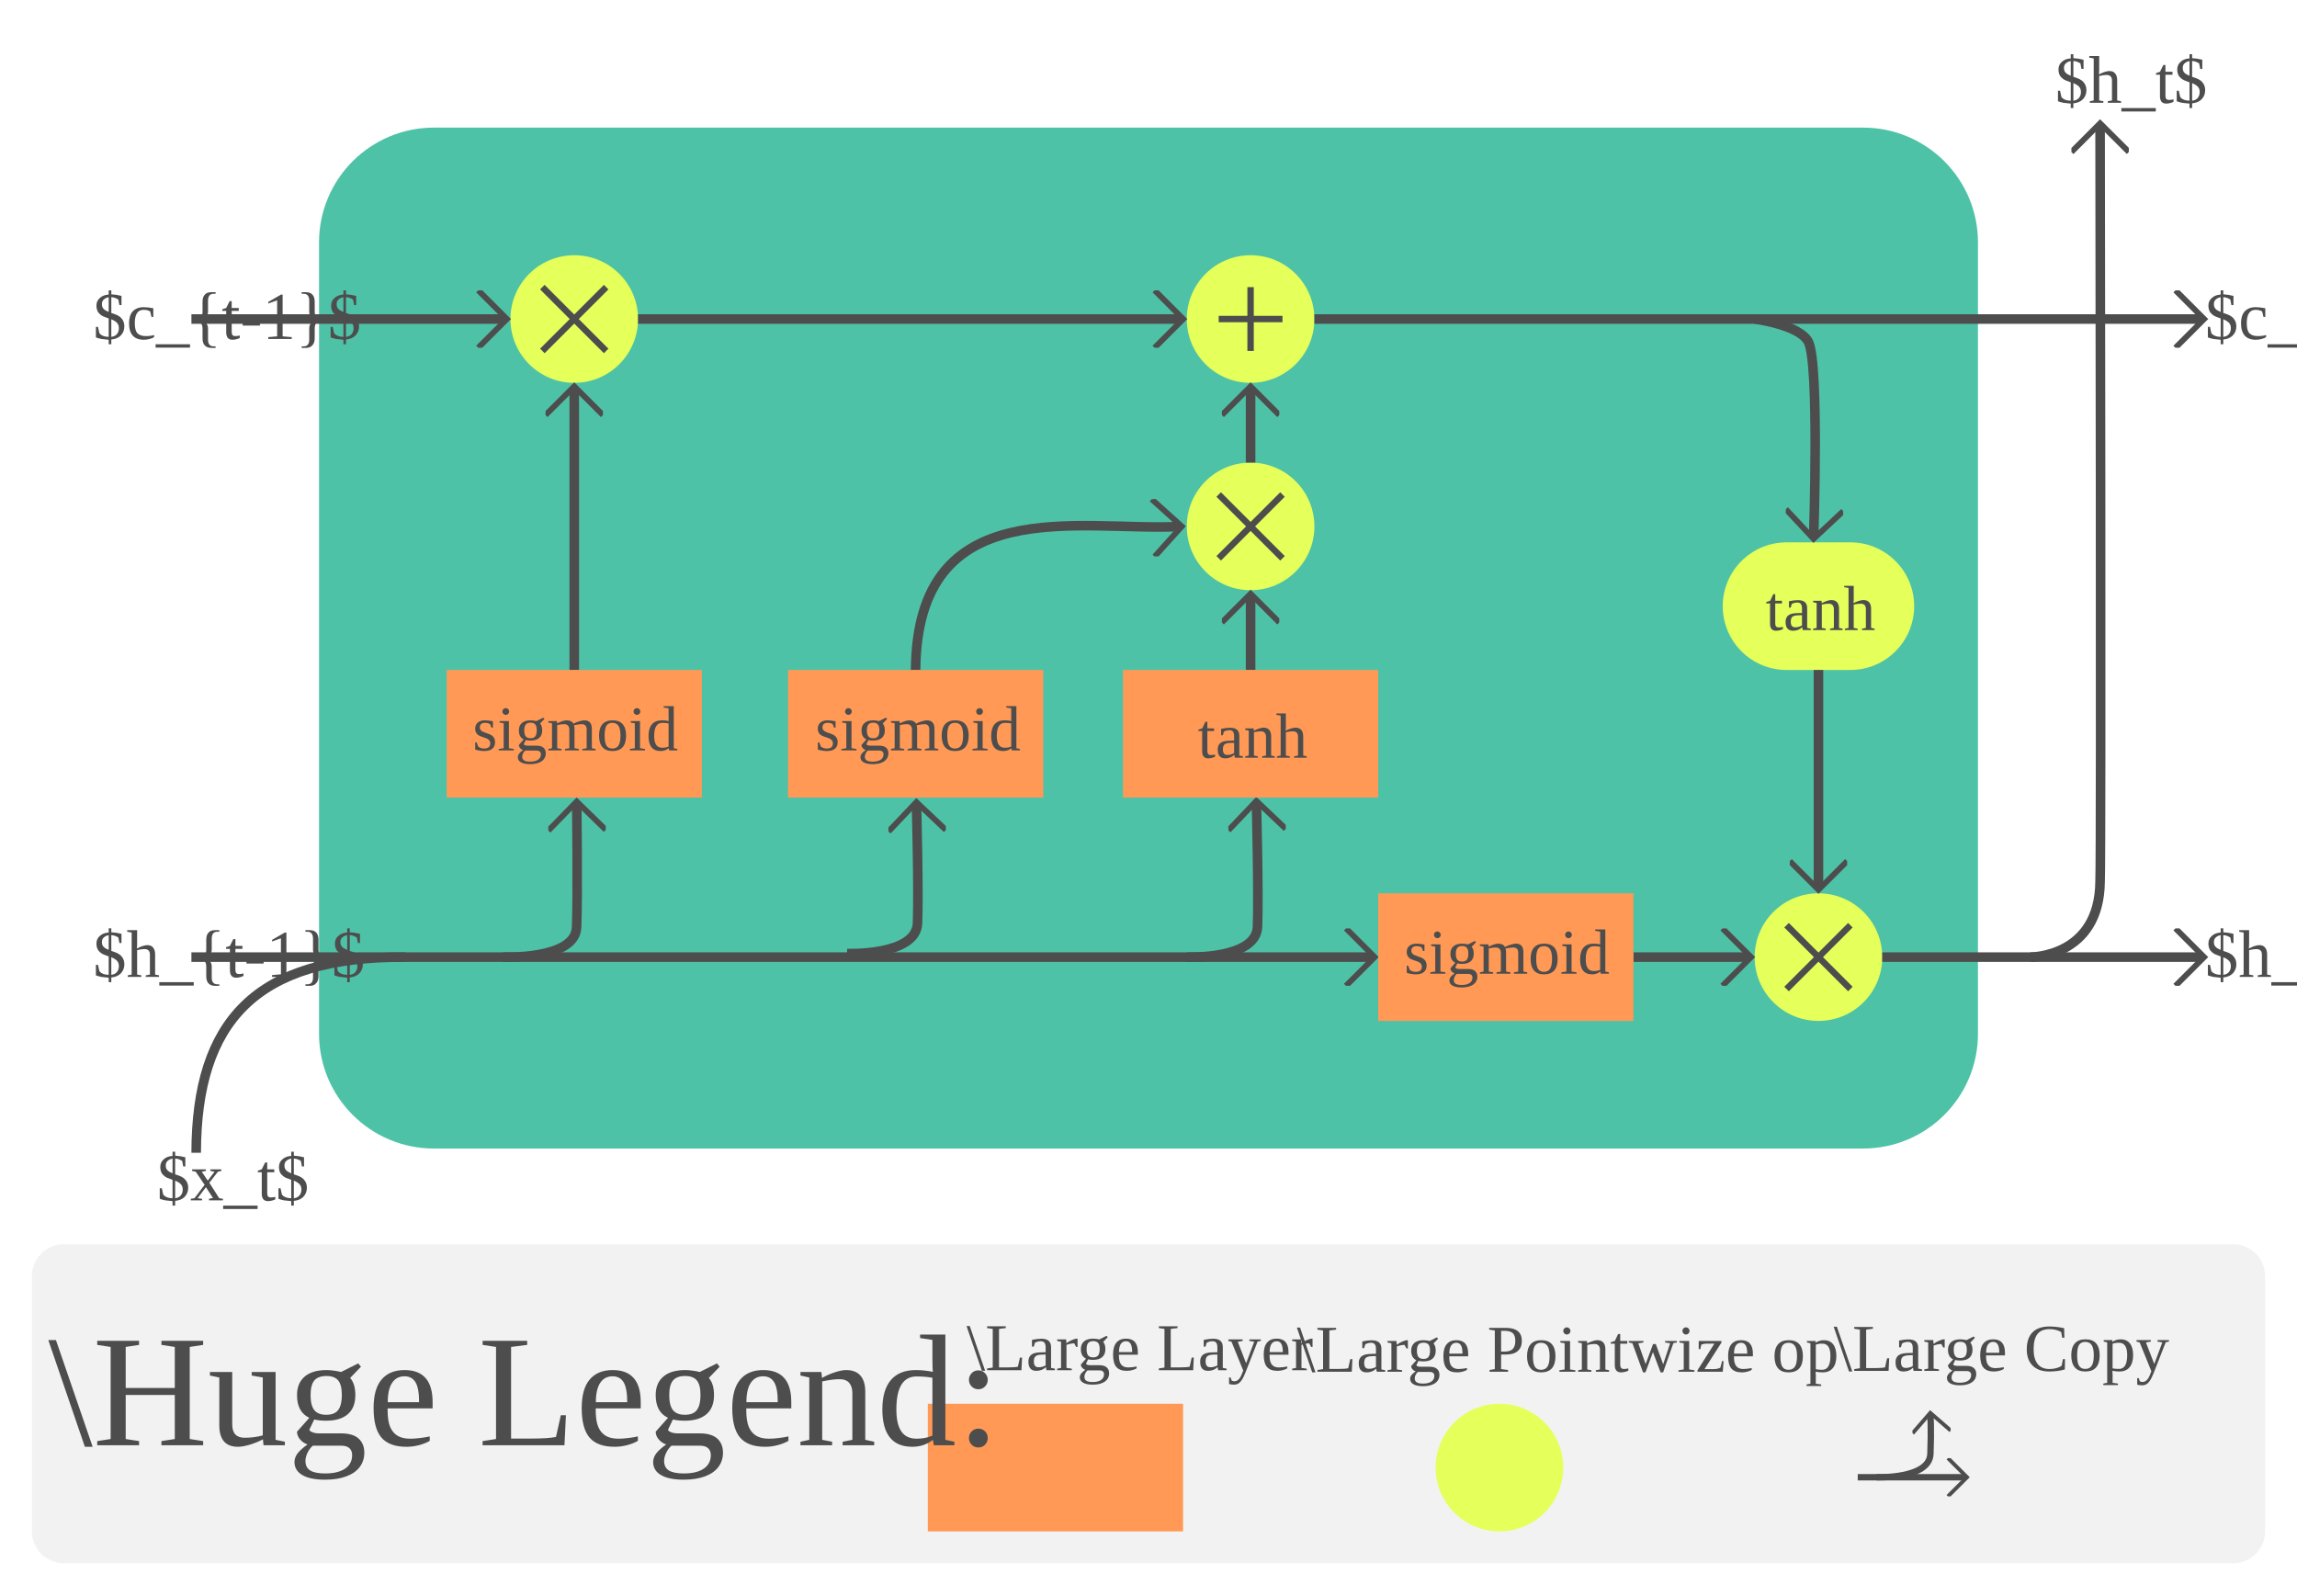
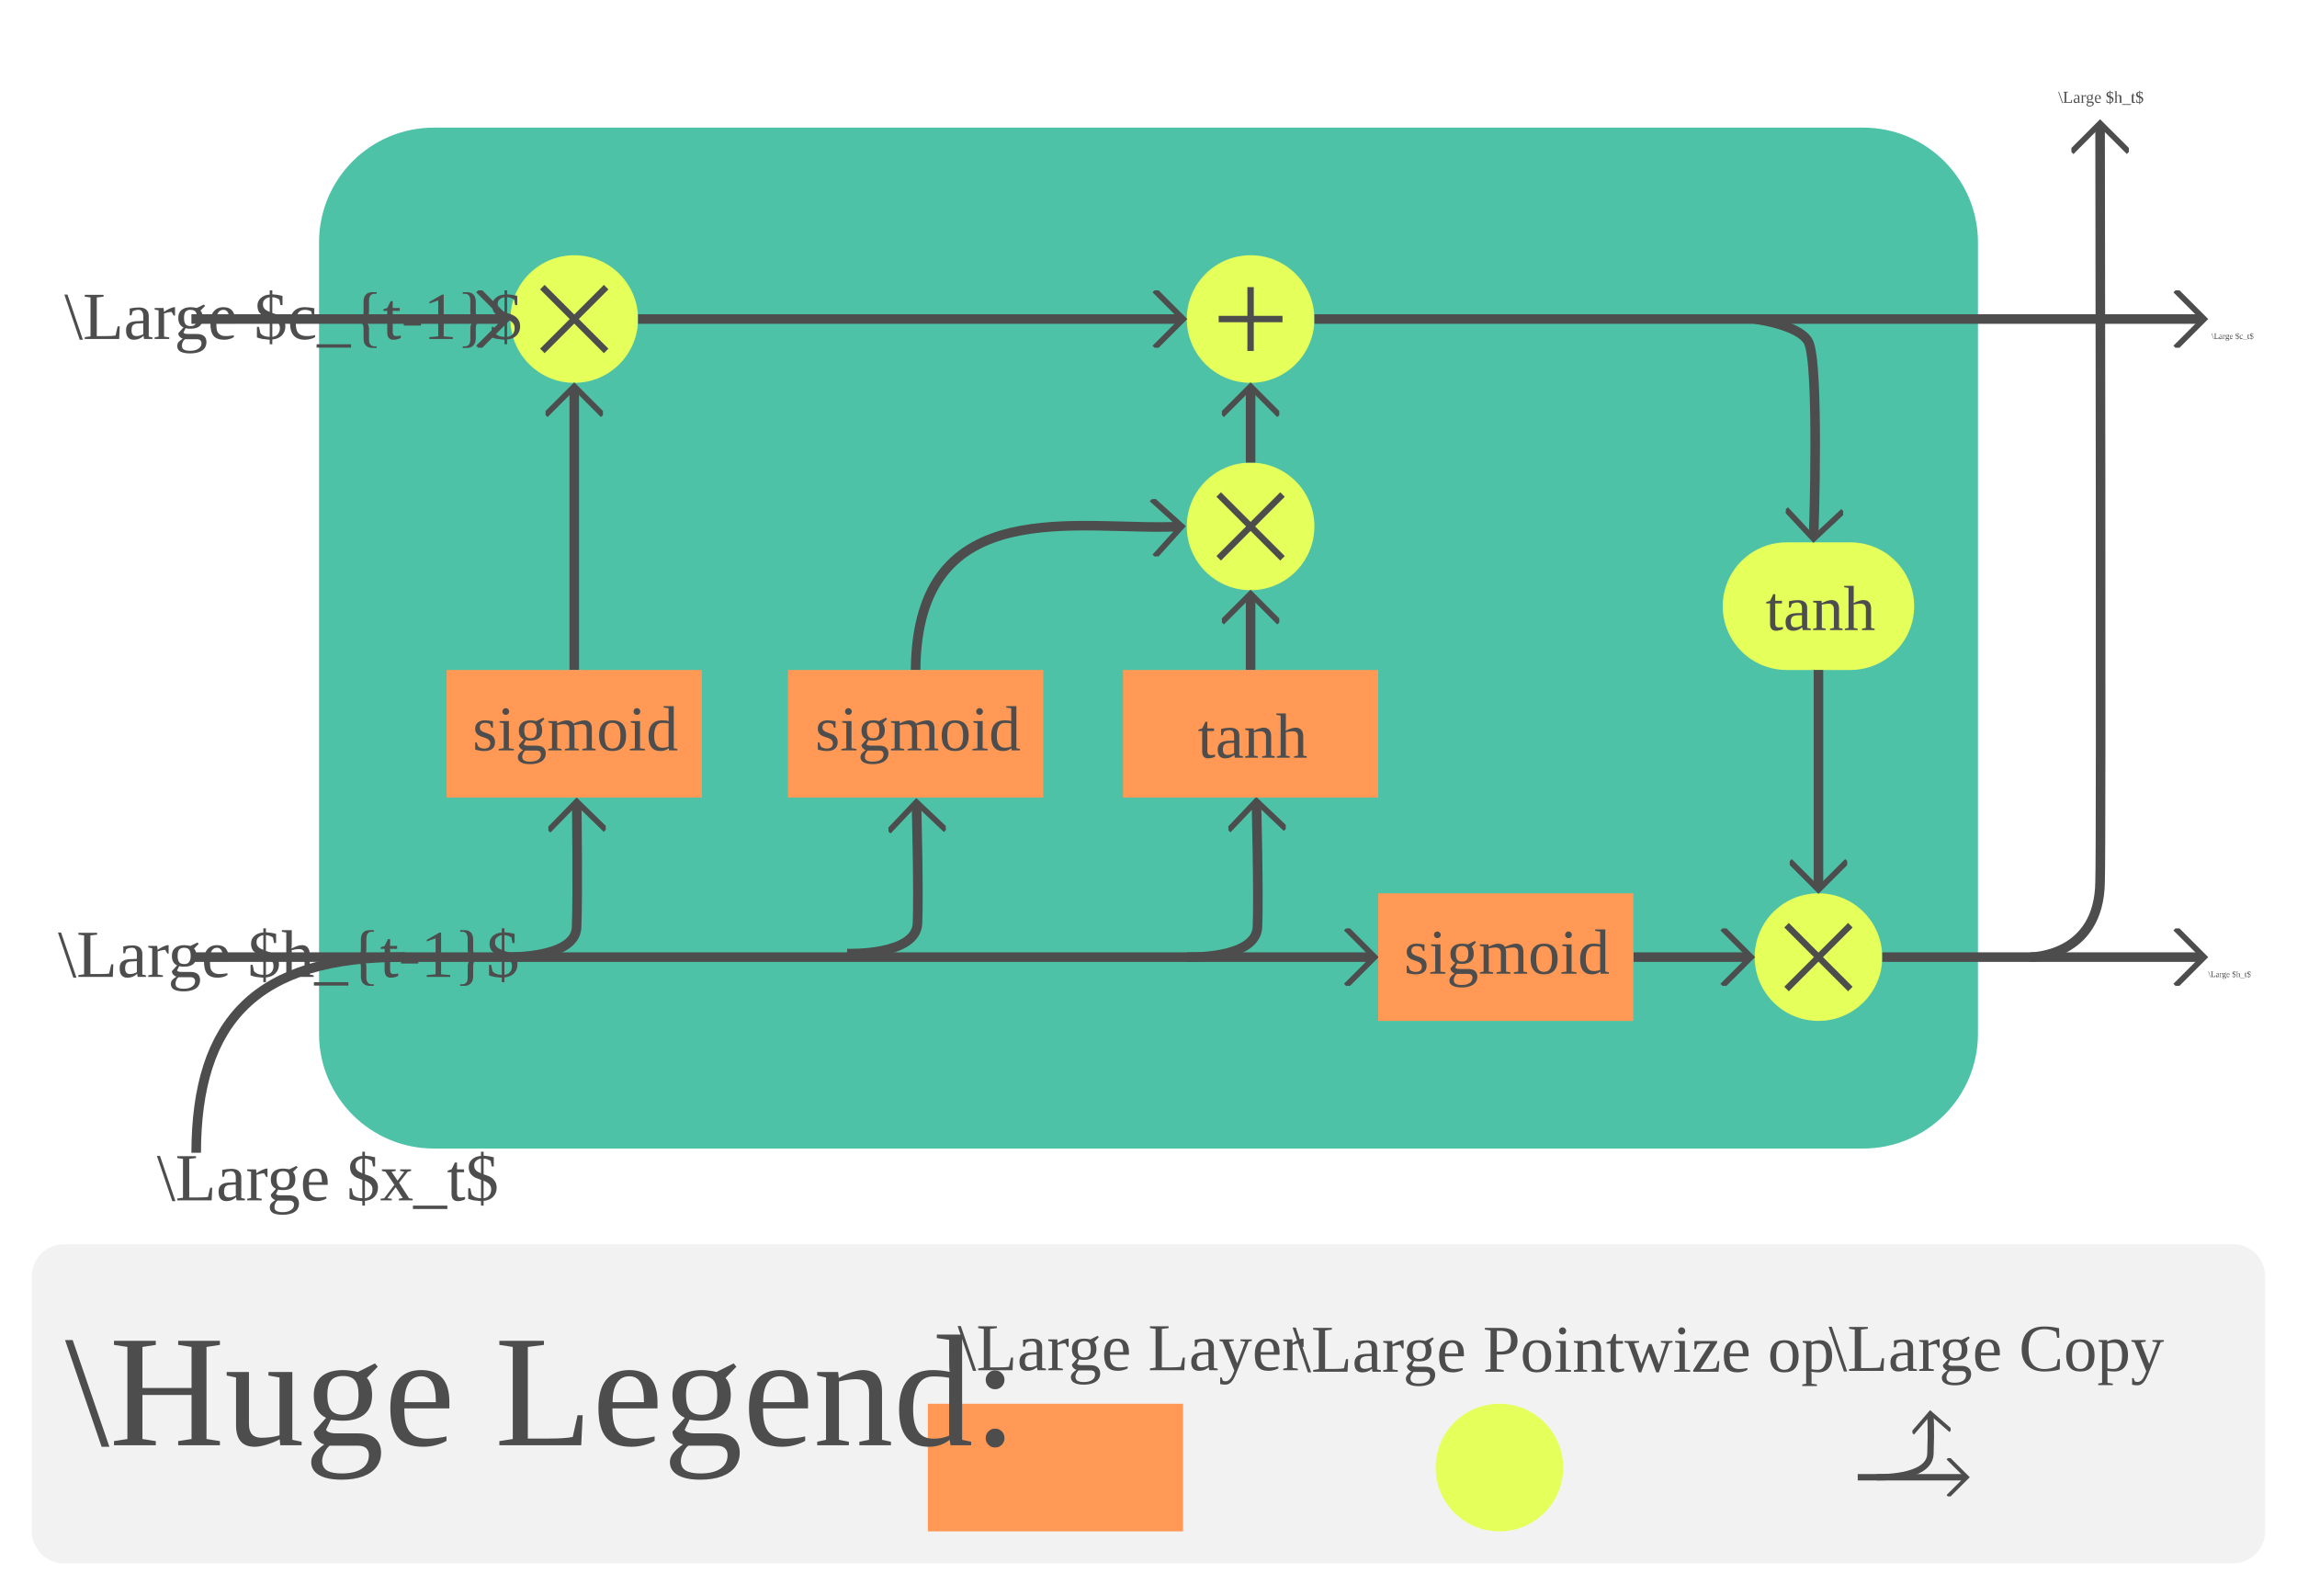
<svg xmlns="http://www.w3.org/2000/svg" width="720px" height="500px" viewBox="0 0 720 500" version="1.1" id="svg8" xml:space="preserve">
  <defs id="defs2">
    <marker id="arrow" viewBox="0 0 10 10" refX="5" refY="5" markerWidth="6" markerHeight="6" orient="auto-start-reverse">
      <path d="m 0.5,0 5,5 -5,5" fill="none" stroke="#4d4d4d" id="path3913" />
    </marker>
    <marker id="arrow-5" viewBox="0 0 10 10" refX="5" refY="5" markerWidth="6" markerHeight="6" orient="auto-start-reverse">
      <path d="m 0.5,0 5,5 -5,5" fill="none" stroke="#4d4d4d" id="path3913-3" />
    </marker>
    <marker id="arrow-7" viewBox="0 0 10 10" refX="5" refY="5" markerWidth="6" markerHeight="6" orient="auto-start-reverse">
      <path d="m 0.5,0 5,5 -5,5" fill="none" stroke="#4d4d4d" id="path3913-5" />
    </marker>
    <marker id="arrow-56" viewBox="0 0 10 10" refX="5" refY="5" markerWidth="6" markerHeight="6" orient="auto-start-reverse">
      <path d="m 0.5,0 5,5 -5,5" fill="none" stroke="#4d4d4d" id="path3913-2" />
    </marker>
    <marker id="arrow-1" viewBox="0 0 10 10" refX="5" refY="5" markerWidth="6" markerHeight="6" orient="auto-start-reverse">
      <path d="m 0.5,0 5,5 -5,5" fill="none" stroke="#4d4d4d" id="path3913-27" />
    </marker>
    <marker id="arrow-9" viewBox="0 0 10 10" refX="5" refY="5" markerWidth="6" markerHeight="6" orient="auto-start-reverse">
      <path d="m 0.5,0 5,5 -5,5" fill="none" stroke="#4d4d4d" id="path3913-36" />
    </marker>
    <marker id="arrow-6" viewBox="0 0 10 10" refX="5" refY="5" markerWidth="6" markerHeight="6" orient="auto-start-reverse">
      <path d="m 0.5,0 5,5 -5,5" fill="none" stroke="#4d4d4d" id="path3913-26" />
    </marker>
    <marker id="arrow-8" viewBox="0 0 10 10" refX="5" refY="5" markerWidth="6" markerHeight="6" orient="auto-start-reverse">
      <path d="m 0.5,0 5,5 -5,5" fill="none" stroke="#4d4d4d" id="path3913-7" />
    </marker>
    <marker id="arrow-3" viewBox="0 0 10 10" refX="5" refY="5" markerWidth="6" markerHeight="6" orient="auto-start-reverse">
      <path d="m 0.5,0 5,5 -5,5" fill="none" stroke="#4d4d4d" id="path3913-75" />
    </marker>
    <marker id="arrow-2" viewBox="0 0 10 10" refX="5" refY="5" markerWidth="6" markerHeight="6" orient="auto-start-reverse">
      <path d="m 0.5,0 5,5 -5,5" fill="none" stroke="#4d4d4d" id="path3913-28" />
    </marker>
    <marker id="arrow-73" viewBox="0 0 10 10" refX="5" refY="5" markerWidth="6" markerHeight="6" orient="auto-start-reverse">
      <path d="m 0.5,0 5,5 -5,5" fill="none" stroke="#4d4d4d" id="path3913-6" />
    </marker>
    <marker id="arrow-53" viewBox="0 0 10 10" refX="5" refY="5" markerWidth="6" markerHeight="6" orient="auto-start-reverse">
      <path d="m 0.5,0 5,5 -5,5" fill="none" stroke="#4d4d4d" id="path3913-56" />
    </marker>
    <marker id="arrow-26" viewBox="0 0 10 10" refX="5" refY="5" markerWidth="6" markerHeight="6" orient="auto-start-reverse">
      <path d="m 0.5,0 5,5 -5,5" fill="none" stroke="#4d4d4d" id="path3913-1" />
    </marker>
  </defs>
  <g id="cell">
    <rect id="background" width="520" height="320" x="100" y="40" ry="36" fill="#4ec2a7" />
    <g id="pointwise">
      <circle id="mult1" cx="180" cy="100" r="20" stroke="none" fill="#e5ff5b" />
      <circle id="mult2" cx="392" cy="165" r="20" stroke="none" fill="#e5ff5b" />
      <circle id="mult3" cx="570" cy="300" r="20" stroke="none" fill="#e5ff5b" />
      <circle id="add" cx="392" cy="100" r="20" stroke="none" fill="#e5ff5b" />
      <rect y="170" x="540" height="40" width="60" id="tanh2" ry="20" fill="#e5ff5b" />
      <text x="570.65" y="197.5" id="textTanhPointwise" fill="#4d4d4d" stroke="none" font-size="20px" text-anchor="middle">tanh</text>
      <g id="plusSign">
        <line x1="392" x2="392" y1="110" y2="90" stroke-width="2" stroke="#4d4d4d" id="plus1" />
        <line x1="402" x2="382" y1="100" y2="100" stroke-width="2" stroke="#4d4d4d" id="plus2" />
      </g>
      <g id="multSign1">
        <line x1="170" x2="190" y1="110" y2="90" stroke-width="2" stroke="#4d4d4d" id="line1773" />
        <line x1="190" x2="170" y1="110" y2="90" stroke-width="2" stroke="#4d4d4d" id="line1771" />
      </g>
      <g id="multSign3">
        <line x1="560" x2="580" y1="310" y2="290" stroke-width="2" stroke="#4d4d4d" id="mult2-9" />
        <line x1="580" x2="560" y1="310" y2="290" stroke-width="2" stroke="#4d4d4d" id="mult1-3" />
      </g>
      <g id="multSign2">
        <line x1="402" x2="382" y1="175" y2="155" stroke-width="2" stroke="#4d4d4d" id="mult2-0" />
        <line x1="402" x2="382" y1="155" y2="175" stroke-width="2" stroke="#4d4d4d" id="mult1-6" />
      </g>
    </g>
    <g id="paths">
      <line x1="392" x2="392" y1="210" y2="187" stroke-width="3" stroke="#4d4d4d" marker-end="url(#arrow)" id="line1963" />
      <line x1="392" x2="392" y1="145" y2="122" stroke-width="3" stroke="#4d4d4d" marker-end="url(#arrow)" id="line2540" />
      <line x1="570" x2="570" y1="210" y2="278" stroke-width="3" stroke="#4d4d4d" marker-end="url(#arrow)" id="line2545" />
      <line x1="180" x2="180" y1="210" y2="122" stroke-width="3" stroke="#4d4d4d" marker-end="url(#arrow)" id="line2541" />
      <line x1="60" x2="430" y1="300" y2="300" stroke-width="3" stroke="#4d4d4d" id="line25415" marker-end="url(#arrow)" />
      <line x1="590" x2="690" y1="300" y2="300" stroke-width="3" stroke="#4d4d4d" id="line25411" marker-end="url(#arrow)" />
      <line x1="412" x2="690" y1="100" y2="100" stroke-width="3" stroke="#4d4d4d" id="line25419" marker-end="url(#arrow-8)" />
      <line x1="200" x2="370" y1="100" y2="100" stroke-width="3" stroke="#4d4d4d" id="line254153" marker-end="url(#arrow)" />
      <line x2="548" y1="300" y2="300" stroke-width="3" stroke="#4d4d4d" id="line1103" marker-end="url(#arrow)" x1="512" />
      <line x1="60" x2="158" y1="100" y2="100" stroke-width="3" stroke="#4d4d4d" id="line25416" marker-end="url(#arrow)" />
      <path id="path1892" d="m 287,210 c 0.433,-56.455 51.848,-43.38 82.547,-44.964" fill="none" stroke="#4d4d4d" stroke-width="3" marker-end="url(#arrow)" />
      <path id="path192" d="m 636.427,299.998 c 0,0 21.646,0.16 21.851,-23.717 0.405,-10.198 0,-236.738 0,-236.738" fill="none" stroke="#4d4d4d" stroke-width="3" marker-end="url(#arrow)" />
      <path d="m 61.492,361.318 c 0.101,-41.225 18.661,-61.596 65.487,-61.315" id="path1992" fill="none" stroke="#4d4d4d" stroke-width="3" />
      <path id="path1860" d="m 372.057,299.988 c 0,0 21.695,0.824 22.104,-9.481 0.409,-10.305 -0.327,-38.567 -0.327,-38.567" stroke="#4d4d4d" fill="none" stroke-width="3" marker-end="url(#arrow)" />
      <path id="path1869" d="m 265.489,298.882 c 0,0 21.695,0.824 22.104,-9.481 0.409,-10.305 -0.32,-37.097 -0.32,-37.097" stroke="#4d4d4d" fill="none" stroke-width="3" marker-end="url(#arrow)" />
      <path id="path18699" d="m 157.557,299.988 c 0,0 22.77,0.961 23.18,-9.344 0.409,-10.305 0.039,-38.517 0.039,-38.517" stroke="#4d4d4d" fill="none" stroke-width="3" marker-end="url(#arrow)" />
      <path id="path1865" d="m 550,100 c 0,0 14.111,1.794 16.841,7.159 C 570.321,113.995 568.5,168 568.5,168" stroke="#4d4d4d" fill="none" stroke-width="3" marker-end="url(#arrow)" />
    </g>
    <g id="NN">
      <rect id="tanhNN" width="80" height="40" x="352" y="210" fill="#ff9955" stroke="none" />
      <text x="392.65" y="237.5" id="textTanh" fill="#4d4d4d" stroke="none" font-size="20px" text-anchor="middle">tanh</text>
      <rect id="sigmoid3" width="80" height="40" x="432" y="280" fill="#ff9955" stroke="none" />
      <text x="472.34" y="305.2" id="textSig3" fill="#4d4d4d" stroke="none" font-size="20px" text-anchor="middle">sigmoid</text>
      <rect id="sigmoid2" width="80" height="40" x="247" y="210" fill="#ff9955" stroke="none" />
      <text x="287.74" y="235.2" id="textSig2" fill="#4d4d4d" stroke="none" font-size="20px" text-anchor="middle">sigmoid</text>
      <rect id="sigmoid1" width="80" height="40" x="140" y="210" fill="#ff9955" stroke="none" />
      <text x="180.34" y="235.2" id="textSig1" fill="#4d4d4d" stroke="none" font-size="20px" text-anchor="middle">sigmoid</text>
    </g>
  </g>
  <g id="calque" transform="matrix(5.233089,0,0,5.269717,-126.8663,-935.1793)" style="display:inline">
-     <text id="text1982" y="183.579" x="147.339" font-size="4px" fill="#4d4d4d">$h_t$</text>
-     <text id="text1988" y="197.622" x="156.32" font-size="4px" fill="#4d4d4d">$c_t$</text>
-     <text id="text1994" y="235.574" x="156.32" font-size="4px" fill="#4d4d4d">$h_t$</text>
-     <text x="33.639" y="248.858" id="text2002" font-size="4px" fill="#4d4d4d">$x_t$</text>
-     <text x="29.818" y="197.622" id="text2010" font-size="4px" fill="#4d4d4d">$c_{t-1}$</text>
-     <text x="29.818" y="235.574" id="text2058" fill="#4d4d4d" font-size="4px">$h_{t-1}$</text>
+     <text id="text1982" y="183.579" x="147.529" font-size="1" fill="#4d4d4d">\Large $h_t$</text>
+     <text id="text1988" y="197.622" x="156.702" font-size=".5" fill="#4d4d4d">\Large $c_t$</text>
+     <text id="text1994" y="235.574" x="156.511" font-size=".5" fill="#4d4d4d">\Large $h_t$</text>
+     <text x="33.639" y="248.858" id="text2002" font-size="4px" fill="#4d4d4d">\Large $x_t$</text>
+     <text x="28.097" y="197.622" id="text2010" font-size="4px" fill="#4d4d4d">\Large $c_{t-1}$</text>
+     <text x="27.715" y="235.574" id="text2058" fill="#4d4d4d" font-size="4px">\Large $h_{t-1}$</text>
  </g>
  <g id="Legend">
    <rect y="390" rx="10" x="10" height="100" width="700" id="bg" fill="#f2f2f2" stroke="none" />
    <g id="arrows">
      <path id="copy2" d="m 582.312,463.033 h 33.667" marker-end="url(#arrow)" stroke="#4d4d4d" stroke-width="2" />
      <path d="m 588.183,463.033 c 0,0 16.596,0.634 16.909,-7.292 0.313,-7.926 0,-12.297 0,-12.297" id="copy1" marker-end="url(#arrow)" stroke="#4d4d4d" fill="none" stroke-width="2" />
    </g>
    <circle id="legendCircle" cx="470" cy="460" r="20" stroke="none" fill="#e5ff5b" />
    <rect id="legendRect" width="80" height="40" x="290.83" y="440" fill="#ff9955" stroke="none" />
-     <text id="copy" y="429.687" x="574.768" font-size="21px" fill="#4d4d4d" stroke="none">\Large Copy</text>
-     <text id="pointOpText" y="429.96" x="406.507" font-size="21px" fill="#4d4d4d" stroke="none">\Large Pointwize op</text>
-     <text id="layer" y="429.477" x="302.963" font-size="21px" fill="#4d4d4d" stroke="none">\Large Layer</text>
-     <text id="title" y="453" x="15.15" font-size="50px" fill="#4d4d4d" stroke="none">\Huge Legend:</text>
+     <text id="copy" y="429.687" x="573.168" font-size="21px" fill="#4d4d4d" stroke="none">\Large Copy</text>
+     <text id="pointOpText" y="429.96" x="405.168" font-size="21px" fill="#4d4d4d" stroke="none">\Large Pointwize op</text>
+     <text id="layer" y="429.477" x="300.168" font-size="21px" fill="#4d4d4d" stroke="none">\Large Layer</text>
+     <text id="title" y="453" x="20.4" font-size="50px" fill="#4d4d4d" stroke="none">\Huge Legend:</text>
  </g>
</svg>
